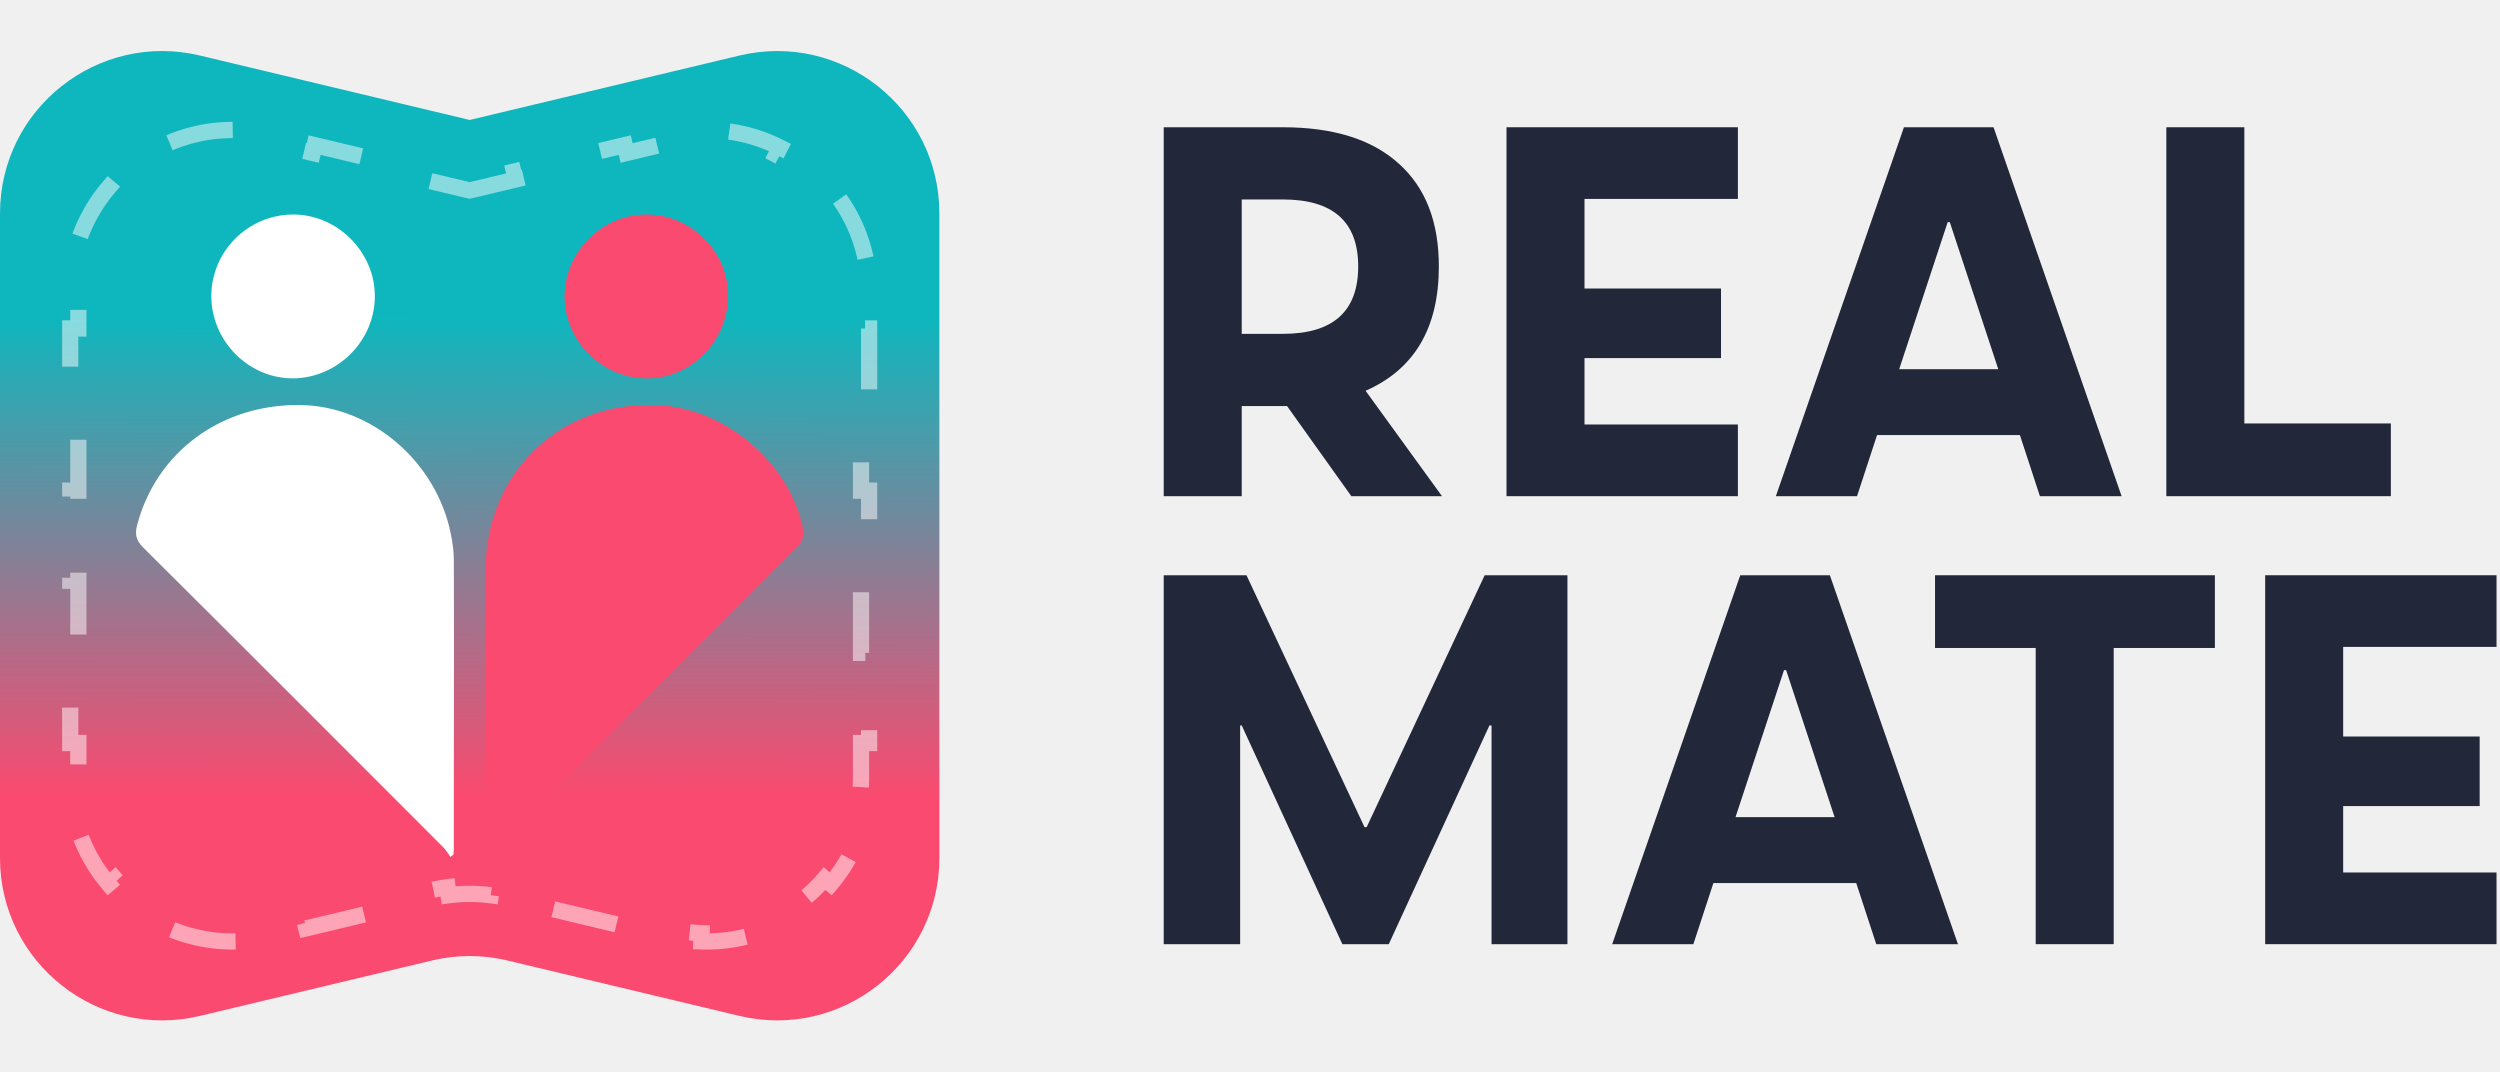
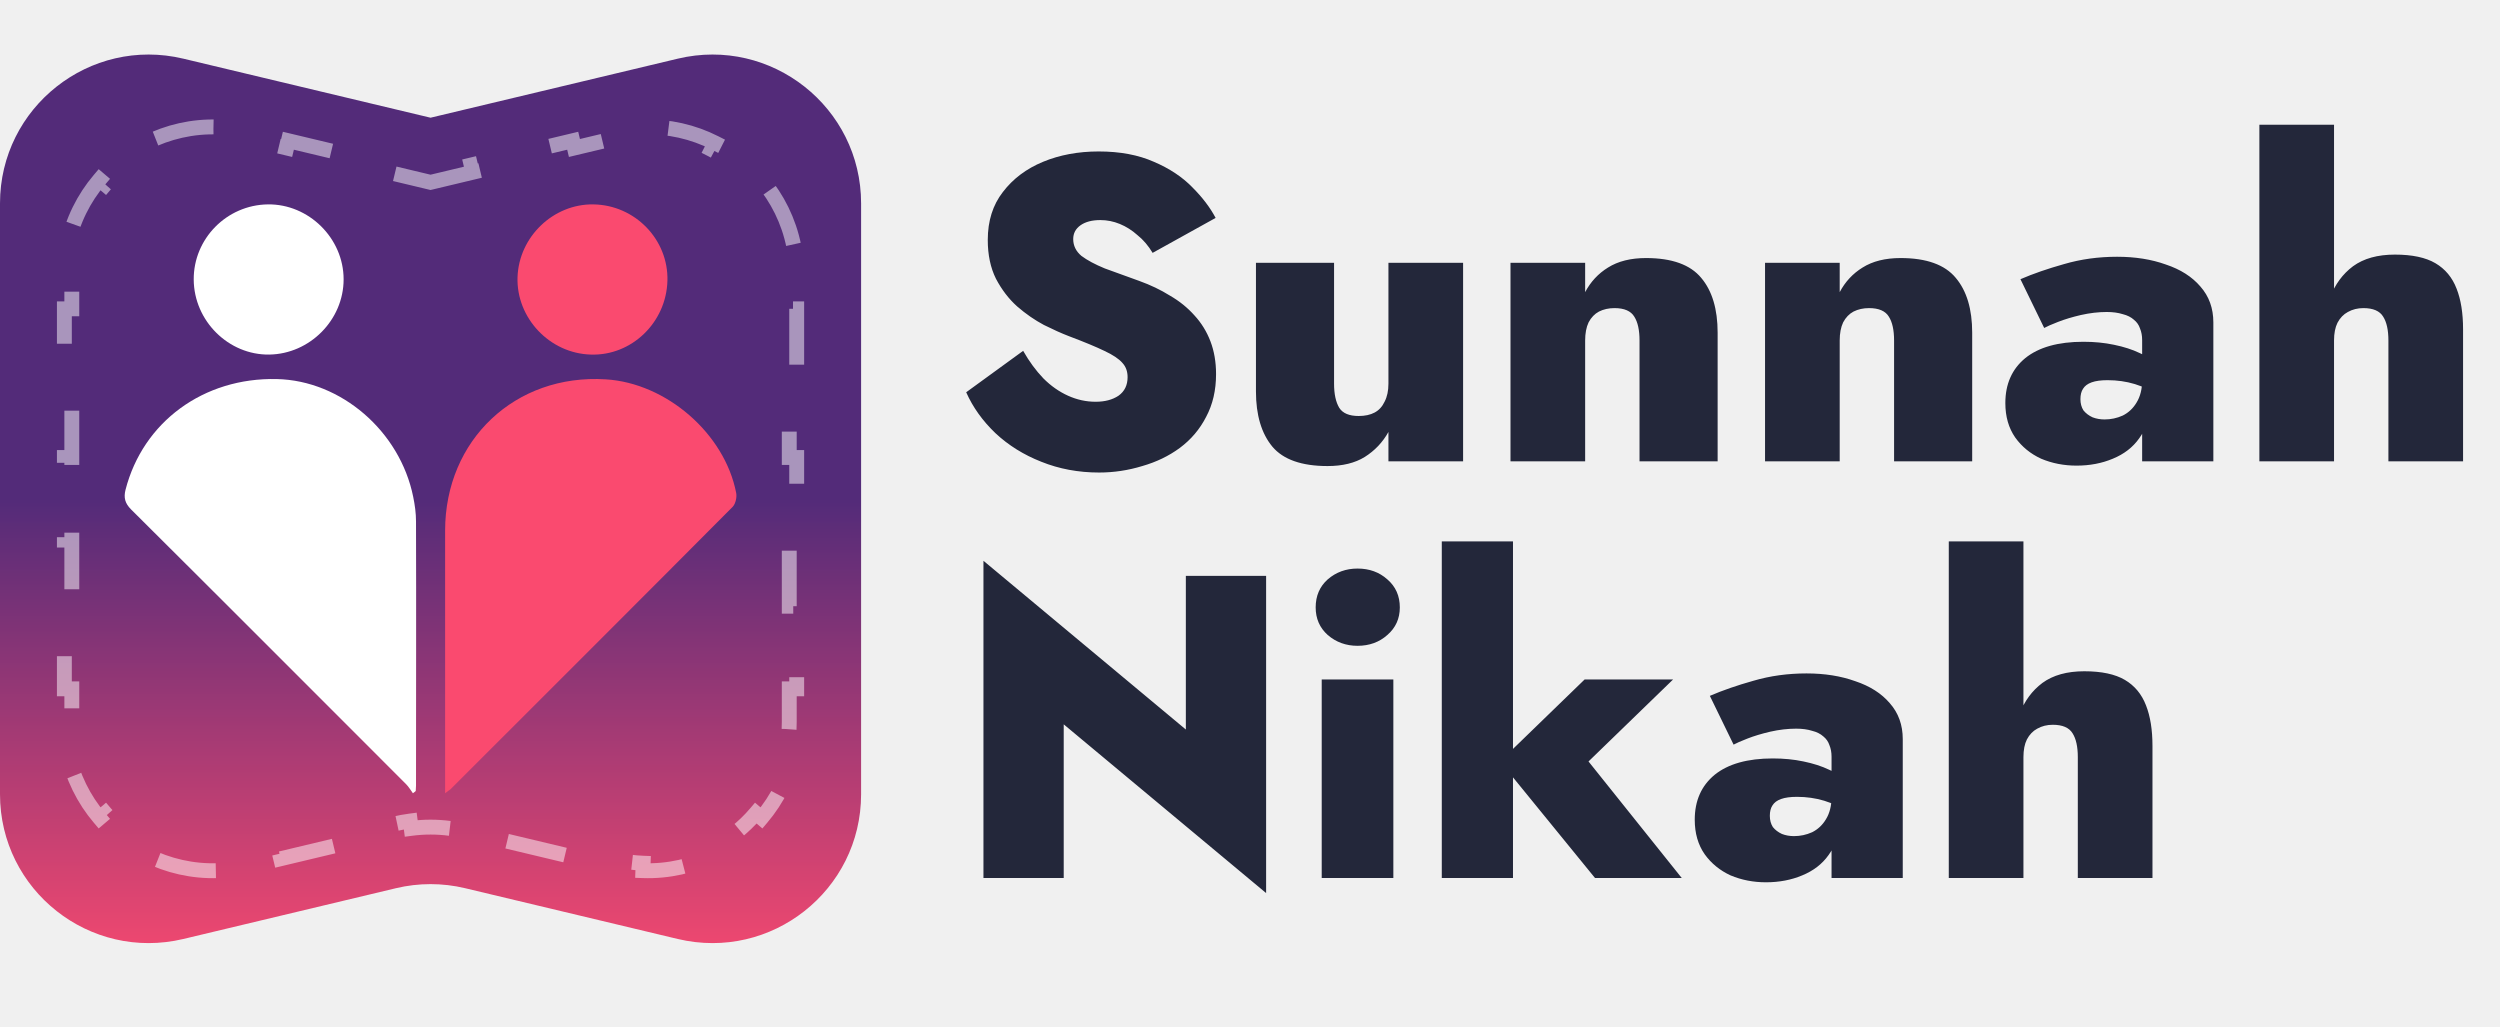
- <svg xmlns="http://www.w3.org/2000/svg" width="154" height="66" viewBox="0 0 154 66" fill="none">
-   <path d="M0 13.148C0 6.686 6.037 1.921 12.323 3.422L28.933 7.389L45.544 3.422C51.829 1.921 57.866 6.686 57.866 13.148V52.852C57.866 59.314 51.829 64.079 45.544 62.578L31.256 59.166C29.729 58.801 28.137 58.801 26.61 59.166L12.323 62.578C6.037 64.079 0 59.314 0 52.852V13.148Z" fill="url(#paint0_linear_201_10)" />
-   <path d="M28.816 11.706L28.932 11.733L29.049 11.706L31.778 11.054L31.662 10.567L38.486 8.938L38.602 9.424L41.332 8.772C41.966 8.62 42.598 8.536 43.219 8.514L43.201 8.014C44.926 7.952 46.583 8.342 48.047 9.084L47.82 9.53C48.957 10.106 49.97 10.906 50.794 11.877L51.175 11.553C52.237 12.804 53.001 14.326 53.342 16.018L52.851 16.116C52.974 16.726 53.038 17.36 53.038 18.012V20.233H53.538V25.784H53.038V30.225H53.538V35.776H53.038V40.217H53.538V45.768H53.038V47.988C53.038 48.641 52.974 49.274 52.851 49.884L53.342 49.982C53.001 51.674 52.237 53.196 51.175 54.447L50.794 54.123C49.97 55.094 48.957 55.894 47.82 56.471L48.047 56.916C46.583 57.659 44.926 58.048 43.201 57.986L43.219 57.486C42.598 57.464 41.966 57.38 41.332 57.228L39.118 56.7L39.002 57.186L33.469 55.864L33.585 55.378L31.371 54.849C31.016 54.764 30.657 54.698 30.296 54.651L30.231 55.147C29.369 55.034 28.496 55.034 27.634 55.147L27.569 54.651C27.208 54.698 26.849 54.764 26.493 54.849L24.28 55.378L24.396 55.864L18.863 57.186L18.746 56.7L16.533 57.228C15.898 57.38 15.267 57.464 14.646 57.486L14.664 57.986C12.939 58.048 11.281 57.659 9.818 56.916L10.044 56.471C8.908 55.894 7.895 55.094 7.07 54.123L6.689 54.447C5.627 53.196 4.863 51.674 4.523 49.982L5.013 49.884C4.891 49.274 4.826 48.641 4.826 47.988V45.768H4.326V40.217H4.826V35.776H4.326V30.225H4.826V25.784H4.326V20.233H4.826V18.012C4.826 17.36 4.891 16.726 5.013 16.116L4.523 16.018C4.863 14.326 5.627 12.804 6.689 11.553L7.07 11.877C7.895 10.906 8.908 10.106 10.044 9.53L9.818 9.084C11.281 8.342 12.939 7.952 14.664 8.014L14.646 8.514C15.267 8.536 15.898 8.62 16.533 8.772L19.262 9.424L19.379 8.938L26.203 10.567L26.087 11.054L28.816 11.706Z" stroke="white" stroke-opacity="0.5" stroke-dasharray="4 5" />
-   <path d="M27.748 52.786C27.596 52.578 27.463 52.35 27.293 52.18C21.14 46.026 14.986 39.854 8.813 33.719C8.397 33.303 8.302 32.924 8.435 32.394C9.609 27.831 13.68 24.839 18.602 24.953C22.919 25.047 26.877 28.456 27.767 32.867C27.88 33.416 27.956 33.965 27.956 34.515C27.975 40.441 27.956 46.348 27.956 52.275C27.956 52.388 27.937 52.521 27.937 52.635C27.88 52.691 27.823 52.729 27.748 52.786Z" fill="white" />
-   <path d="M29.912 52.786C29.912 52.369 29.912 52.085 29.912 51.82C29.912 46.254 29.912 40.706 29.912 35.139C29.912 29.043 34.627 24.593 40.705 24.972C44.775 25.218 48.695 28.607 49.471 32.602C49.528 32.886 49.433 33.322 49.244 33.53C42.939 39.873 36.596 46.197 30.272 52.521C30.196 52.578 30.102 52.635 29.912 52.786Z" fill="#FA4A6F" />
-   <path d="M13.018 18.27C12.999 15.524 15.233 13.252 17.997 13.214C20.743 13.177 23.091 15.486 23.091 18.251C23.091 20.977 20.819 23.268 18.092 23.306C15.366 23.344 13.037 21.053 13.018 18.27Z" fill="white" />
-   <path d="M44.851 18.346C44.776 21.148 42.447 23.401 39.701 23.306C36.937 23.23 34.684 20.845 34.778 18.099C34.873 15.392 37.183 13.177 39.871 13.214C42.674 13.252 44.927 15.581 44.851 18.346Z" fill="#FA4A6F" />
-   <path d="M88.827 30.565H83.243L79.282 25.013H79.023H76.49V30.565H71.686V7.839H79.023C82.139 7.839 84.52 8.586 86.165 10.079C87.81 11.551 88.633 13.661 88.633 16.41C88.633 20.198 87.128 22.751 84.12 24.072L88.827 30.565ZM76.49 12.287V20.565H79.023C82.118 20.565 83.665 19.18 83.665 16.41C83.665 13.661 82.118 12.287 79.023 12.287H76.49Z" fill="#23273A" />
-   <path d="M107.053 12.254H97.606V17.773H106.014V22.059H97.606V26.149H107.053V30.565H92.801V7.839H107.053V12.254Z" fill="#23273A" />
-   <path d="M125.659 30.565L124.425 26.799H115.627L114.393 30.565H109.393L117.283 7.839H122.802L130.691 30.565H125.659ZM116.99 22.741H123.094L120.107 13.683H119.977L116.99 22.741Z" fill="#23273A" />
-   <path d="M138.251 26.085H147.277V30.565H133.446V7.839H138.251V26.085Z" fill="#23273A" />
-   <path d="M91.457 35.435H96.554V58.161H91.879V44.687H91.749L85.548 58.161H82.691L76.49 44.687H76.393V58.161H71.686V35.435H76.783L84.055 50.953H84.185L91.457 35.435Z" fill="#23273A" />
-   <path d="M115.577 58.161L114.343 54.395H105.545L104.311 58.161H99.311L107.2 35.435H112.72L120.609 58.161H115.577ZM106.908 50.336H113.012L110.025 41.279H109.895L106.908 50.336Z" fill="#23273A" />
-   <path d="M136.437 35.435V39.915H130.204V58.161H125.399V39.915H119.198V35.435H136.437Z" fill="#23273A" />
-   <path d="M153.786 39.85H144.339V45.369H152.747V49.655H144.339V53.745H153.786V58.161H139.534V35.435H153.786V39.85Z" fill="#23273A" />
+ <svg xmlns="http://www.w3.org/2000/svg" width="168" height="69" viewBox="0 0 168 69" fill="none">
+   <path d="M0 13.669C0 7.207 6.037 2.442 12.323 3.943L28.933 7.91L45.544 3.943C51.829 2.442 57.866 7.207 57.866 13.669V53.373C57.866 59.835 51.829 64.6 45.544 63.099L31.256 59.687C29.729 59.322 28.137 59.322 26.61 59.687L12.323 63.099C6.037 64.6 0 59.835 0 53.373V13.669Z" fill="url(#paint0_linear_56_5)" />
+   <path d="M28.816 12.226L28.932 12.254L29.049 12.226L31.778 11.574L31.662 11.088L38.486 9.458L38.602 9.944L41.332 9.293C41.966 9.141 42.598 9.057 43.219 9.034L43.201 8.535C44.926 8.472 46.583 8.862 48.047 9.604L47.82 10.05C48.957 10.626 49.97 11.426 50.794 12.398L51.175 12.074C52.237 13.325 53.001 14.846 53.342 16.538L52.851 16.637C52.974 17.247 53.038 17.88 53.038 18.533V20.753H53.538V26.304H53.038V30.745H53.538V36.296H53.038V40.737H53.538V46.288H53.038V48.508C53.038 49.161 52.974 49.795 52.851 50.404L53.342 50.503C53.001 52.195 52.237 53.716 51.175 54.967L50.794 54.644C49.97 55.615 48.957 56.415 47.82 56.991L48.047 57.437C46.583 58.179 44.926 58.569 43.201 58.507L43.219 58.007C42.598 57.984 41.966 57.9 41.332 57.749L39.118 57.22L39.002 57.706L33.469 56.385L33.585 55.899L31.371 55.37C31.016 55.285 30.657 55.219 30.296 55.172L30.231 55.667C29.369 55.554 28.496 55.554 27.634 55.667L27.569 55.172C27.208 55.219 26.849 55.285 26.493 55.37L24.28 55.899L24.396 56.385L18.863 57.706L18.746 57.22L16.533 57.749C15.898 57.9 15.267 57.984 14.646 58.007L14.664 58.507C12.939 58.569 11.281 58.179 9.818 57.437L10.044 56.991C8.908 56.415 7.895 55.615 7.07 54.644L6.689 54.967C5.627 53.716 4.863 52.195 4.523 50.503L5.013 50.404C4.891 49.795 4.826 49.161 4.826 48.508V46.288H4.326V40.737H4.826V36.296H4.326V30.745H4.826V26.304H4.326V20.753H4.826V18.533C4.826 17.88 4.891 17.247 5.013 16.637L4.523 16.538C4.863 14.846 5.627 13.325 6.689 12.074L7.07 12.398C7.895 11.426 8.908 10.626 10.044 10.05L9.818 9.604C11.281 8.862 12.939 8.472 14.664 8.535L14.646 9.034C15.267 9.057 15.898 9.141 16.533 9.293L19.262 9.944L19.379 9.458L26.203 11.088L26.087 11.574L28.816 12.226Z" stroke="white" stroke-opacity="0.5" stroke-dasharray="4 5" />
+   <path d="M27.748 53.306C27.596 53.098 27.463 52.87 27.293 52.7C21.14 46.547 14.986 40.374 8.813 34.239C8.397 33.823 8.302 33.444 8.435 32.914C9.609 28.351 13.68 25.359 18.602 25.473C22.919 25.567 26.877 28.976 27.767 33.387C27.88 33.936 27.956 34.486 27.956 35.035C27.975 40.961 27.956 46.868 27.956 52.795C27.956 52.908 27.937 53.041 27.937 53.155C27.88 53.211 27.823 53.249 27.748 53.306Z" fill="white" />
+   <path d="M29.912 53.306C29.912 52.89 29.912 52.606 29.912 52.341C29.912 46.774 29.912 41.227 29.912 35.66C29.912 29.563 34.627 25.113 40.705 25.492C44.775 25.738 48.695 29.128 49.471 33.123C49.528 33.407 49.433 33.842 49.244 34.05C42.939 40.393 36.596 46.717 30.272 53.041C30.196 53.098 30.102 53.155 29.912 53.306Z" fill="#FA4A6F" />
+   <path d="M13.018 18.79C12.999 16.045 15.233 13.773 17.997 13.735C20.743 13.697 23.091 16.007 23.091 18.771C23.091 21.498 20.819 23.789 18.092 23.827C15.366 23.865 13.037 21.574 13.018 18.79Z" fill="white" />
+   <path d="M44.851 18.866C44.776 21.668 42.447 23.921 39.701 23.827C36.937 23.751 34.684 21.365 34.778 18.62C34.873 15.912 37.183 13.697 39.871 13.735C42.674 13.773 44.927 16.102 44.851 18.866Z" fill="#FA4A6F" />
+   <path d="M68.756 23.576C69.162 24.291 69.616 24.91 70.119 25.432C70.622 25.935 71.173 26.321 71.772 26.592C72.371 26.863 72.99 26.998 73.628 26.998C74.247 26.998 74.759 26.863 75.165 26.592C75.571 26.302 75.774 25.886 75.774 25.345C75.774 24.958 75.658 24.639 75.426 24.388C75.194 24.117 74.788 23.847 74.208 23.576C73.647 23.305 72.855 22.977 71.83 22.59C71.327 22.397 70.767 22.145 70.148 21.836C69.529 21.507 68.93 21.092 68.35 20.589C67.789 20.086 67.316 19.468 66.929 18.733C66.562 17.998 66.378 17.128 66.378 16.123C66.378 14.847 66.716 13.774 67.393 12.904C68.07 12.015 68.969 11.338 70.09 10.874C71.211 10.41 72.458 10.178 73.831 10.178C75.262 10.178 76.499 10.41 77.543 10.874C78.587 11.319 79.447 11.889 80.124 12.585C80.801 13.262 81.323 13.948 81.69 14.644L77.456 16.993C77.166 16.51 76.828 16.113 76.441 15.804C76.074 15.475 75.677 15.224 75.252 15.05C74.827 14.876 74.392 14.789 73.947 14.789C73.386 14.789 72.942 14.905 72.613 15.137C72.284 15.369 72.12 15.678 72.12 16.065C72.12 16.51 72.304 16.887 72.671 17.196C73.058 17.486 73.58 17.766 74.237 18.037C74.914 18.288 75.687 18.569 76.557 18.878C77.311 19.149 77.997 19.477 78.616 19.864C79.254 20.231 79.805 20.676 80.269 21.198C80.733 21.701 81.091 22.281 81.342 22.938C81.593 23.595 81.719 24.33 81.719 25.142C81.719 26.225 81.497 27.182 81.052 28.013C80.627 28.844 80.037 29.54 79.283 30.101C78.548 30.642 77.707 31.048 76.76 31.319C75.813 31.609 74.846 31.754 73.86 31.754C72.468 31.754 71.173 31.512 69.974 31.029C68.795 30.565 67.77 29.927 66.9 29.115C66.03 28.284 65.373 27.365 64.928 26.36L68.756 23.576ZM89.649 25.78C89.649 26.476 89.765 27.017 89.997 27.404C90.229 27.771 90.664 27.955 91.302 27.955C91.727 27.955 92.085 27.878 92.375 27.723C92.665 27.568 92.887 27.327 93.042 26.998C93.216 26.669 93.303 26.263 93.303 25.78V17.66H98.32V31H93.303V29.028C92.916 29.724 92.384 30.285 91.708 30.71C91.05 31.116 90.219 31.319 89.214 31.319C87.474 31.319 86.236 30.884 85.502 30.014C84.767 29.125 84.4 27.887 84.4 26.302V17.66H89.649V25.78ZM110.176 22.88C110.176 22.184 110.06 21.652 109.828 21.285C109.596 20.898 109.151 20.705 108.494 20.705C108.107 20.705 107.759 20.782 107.45 20.937C107.16 21.092 106.928 21.333 106.754 21.662C106.599 21.991 106.522 22.397 106.522 22.88V31H101.505V17.66H106.522V19.632C106.889 18.936 107.402 18.385 108.059 17.979C108.736 17.554 109.586 17.341 110.611 17.341C112.351 17.341 113.588 17.786 114.323 18.675C115.058 19.545 115.425 20.773 115.425 22.358V31H110.176V22.88ZM127.282 22.88C127.282 22.184 127.166 21.652 126.934 21.285C126.702 20.898 126.257 20.705 125.6 20.705C125.213 20.705 124.865 20.782 124.556 20.937C124.266 21.092 124.034 21.333 123.86 21.662C123.705 21.991 123.628 22.397 123.628 22.88V31H118.611V17.66H123.628V19.632C123.995 18.936 124.507 18.385 125.165 17.979C125.841 17.554 126.692 17.341 127.717 17.341C129.457 17.341 130.694 17.786 131.429 18.675C132.163 19.545 132.531 20.773 132.531 22.358V31H127.282V22.88ZM139.805 26.824C139.805 27.114 139.873 27.365 140.008 27.578C140.163 27.771 140.366 27.926 140.617 28.042C140.868 28.139 141.139 28.187 141.429 28.187C141.854 28.187 142.26 28.1 142.647 27.926C143.034 27.733 143.343 27.443 143.575 27.056C143.826 26.65 143.952 26.147 143.952 25.548L144.416 27.288C144.416 28.139 144.194 28.864 143.749 29.463C143.324 30.062 142.734 30.517 141.98 30.826C141.245 31.135 140.433 31.29 139.544 31.29C138.693 31.29 137.901 31.135 137.166 30.826C136.451 30.497 135.871 30.024 135.426 29.405C134.981 28.767 134.759 27.994 134.759 27.085C134.759 25.809 135.204 24.804 136.093 24.069C137.002 23.334 138.307 22.967 140.008 22.967C140.743 22.967 141.429 23.035 142.067 23.17C142.724 23.305 143.295 23.489 143.778 23.721C144.281 23.934 144.658 24.175 144.909 24.446V26.563C144.522 26.234 144.039 25.983 143.459 25.809C142.879 25.635 142.27 25.548 141.632 25.548C141.187 25.548 140.83 25.596 140.559 25.693C140.288 25.79 140.095 25.935 139.979 26.128C139.863 26.302 139.805 26.534 139.805 26.824ZM137.369 22.039L135.774 18.762C136.625 18.395 137.601 18.056 138.703 17.747C139.824 17.418 141.013 17.254 142.27 17.254C143.488 17.254 144.58 17.428 145.547 17.776C146.533 18.105 147.306 18.598 147.867 19.255C148.447 19.912 148.737 20.715 148.737 21.662V31H143.952V22.851C143.952 22.561 143.904 22.3 143.807 22.068C143.73 21.836 143.594 21.643 143.401 21.488C143.208 21.314 142.956 21.188 142.647 21.111C142.338 21.014 141.98 20.966 141.574 20.966C141.013 20.966 140.433 21.034 139.834 21.169C139.254 21.304 138.742 21.459 138.297 21.633C137.852 21.807 137.543 21.942 137.369 22.039ZM156.847 8.38V31H151.83V8.38H156.847ZM160.501 22.88C160.501 22.184 160.385 21.652 160.153 21.285C159.921 20.898 159.477 20.705 158.819 20.705C158.433 20.705 158.085 20.792 157.775 20.966C157.485 21.121 157.253 21.362 157.079 21.691C156.925 22 156.847 22.397 156.847 22.88H156.093C156.093 21.817 156.258 20.85 156.586 19.98C156.915 19.11 157.427 18.414 158.123 17.892C158.839 17.37 159.776 17.109 160.936 17.109C162.096 17.109 163.005 17.302 163.662 17.689C164.32 18.076 164.793 18.646 165.083 19.4C165.373 20.135 165.518 21.043 165.518 22.126V31H160.501V22.88Z" fill="#23273A" />
+   <path d="M79.689 38.7H85.083V60.015L71.482 48.676V59H66.088V37.685L79.689 49.024V38.7ZM88.413 40.817C88.413 40.044 88.684 39.415 89.225 38.932C89.786 38.449 90.453 38.207 91.226 38.207C92.019 38.207 92.686 38.449 93.227 38.932C93.788 39.415 94.068 40.044 94.068 40.817C94.068 41.571 93.788 42.19 93.227 42.673C92.686 43.156 92.019 43.398 91.226 43.398C90.453 43.398 89.786 43.156 89.225 42.673C88.684 42.19 88.413 41.571 88.413 40.817ZM88.819 45.66H93.633V59H88.819V45.66ZM96.888 36.38H101.673V59H96.888V36.38ZM106.487 45.66H112.432L106.748 51.17L113.012 59H107.183L100.803 51.17L106.487 45.66ZM118.933 54.824C118.933 55.114 119.001 55.365 119.136 55.578C119.291 55.771 119.494 55.926 119.745 56.042C119.996 56.139 120.267 56.187 120.557 56.187C120.982 56.187 121.388 56.1 121.775 55.926C122.162 55.733 122.471 55.443 122.703 55.056C122.954 54.65 123.08 54.147 123.08 53.548L123.544 55.288C123.544 56.139 123.322 56.864 122.877 57.463C122.452 58.062 121.862 58.517 121.108 58.826C120.373 59.135 119.561 59.29 118.672 59.29C117.821 59.29 117.029 59.135 116.294 58.826C115.579 58.497 114.999 58.024 114.554 57.405C114.109 56.767 113.887 55.994 113.887 55.085C113.887 53.809 114.332 52.804 115.221 52.069C116.13 51.334 117.435 50.967 119.136 50.967C119.871 50.967 120.557 51.035 121.195 51.17C121.852 51.305 122.423 51.489 122.906 51.721C123.409 51.934 123.786 52.175 124.037 52.446V54.563C123.65 54.234 123.167 53.983 122.587 53.809C122.007 53.635 121.398 53.548 120.76 53.548C120.315 53.548 119.958 53.596 119.687 53.693C119.416 53.79 119.223 53.935 119.107 54.128C118.991 54.302 118.933 54.534 118.933 54.824ZM116.497 50.039L114.902 46.762C115.753 46.395 116.729 46.056 117.831 45.747C118.952 45.418 120.141 45.254 121.398 45.254C122.616 45.254 123.708 45.428 124.675 45.776C125.661 46.105 126.434 46.598 126.995 47.255C127.575 47.912 127.865 48.715 127.865 49.662V59H123.08V50.851C123.08 50.561 123.032 50.3 122.935 50.068C122.858 49.836 122.722 49.643 122.529 49.488C122.336 49.314 122.084 49.188 121.775 49.111C121.466 49.014 121.108 48.966 120.702 48.966C120.141 48.966 119.561 49.034 118.962 49.169C118.382 49.304 117.87 49.459 117.425 49.633C116.98 49.807 116.671 49.942 116.497 50.039ZM135.975 36.38V59H130.958V36.38H135.975ZM139.629 50.88C139.629 50.184 139.513 49.652 139.281 49.285C139.049 48.898 138.605 48.705 137.947 48.705C137.561 48.705 137.213 48.792 136.903 48.966C136.613 49.121 136.381 49.362 136.207 49.691C136.053 50 135.975 50.397 135.975 50.88H135.221C135.221 49.817 135.386 48.85 135.714 47.98C136.043 47.11 136.555 46.414 137.251 45.892C137.967 45.37 138.904 45.109 140.064 45.109C141.224 45.109 142.133 45.302 142.79 45.689C143.448 46.076 143.921 46.646 144.211 47.4C144.501 48.135 144.646 49.043 144.646 50.126V59H139.629V50.88Z" fill="#23273A" />
  <defs>
-     <linearGradient id="paint0_linear_201_10" x1="29" y1="19.5" x2="28.933" y2="65.521" gradientUnits="userSpaceOnUse">
-       <stop stop-color="#0EB7BE" />
-       <stop offset="0.641" stop-color="#FA4A6F" />
+     <linearGradient id="paint0_linear_56_5" x1="28.933" y1="33.521" x2="28.933" y2="66.042" gradientUnits="userSpaceOnUse">
+       <stop stop-color="#532B79" />
+       <stop offset="1" stop-color="#FA4A6F" />
    </linearGradient>
  </defs>
</svg>
